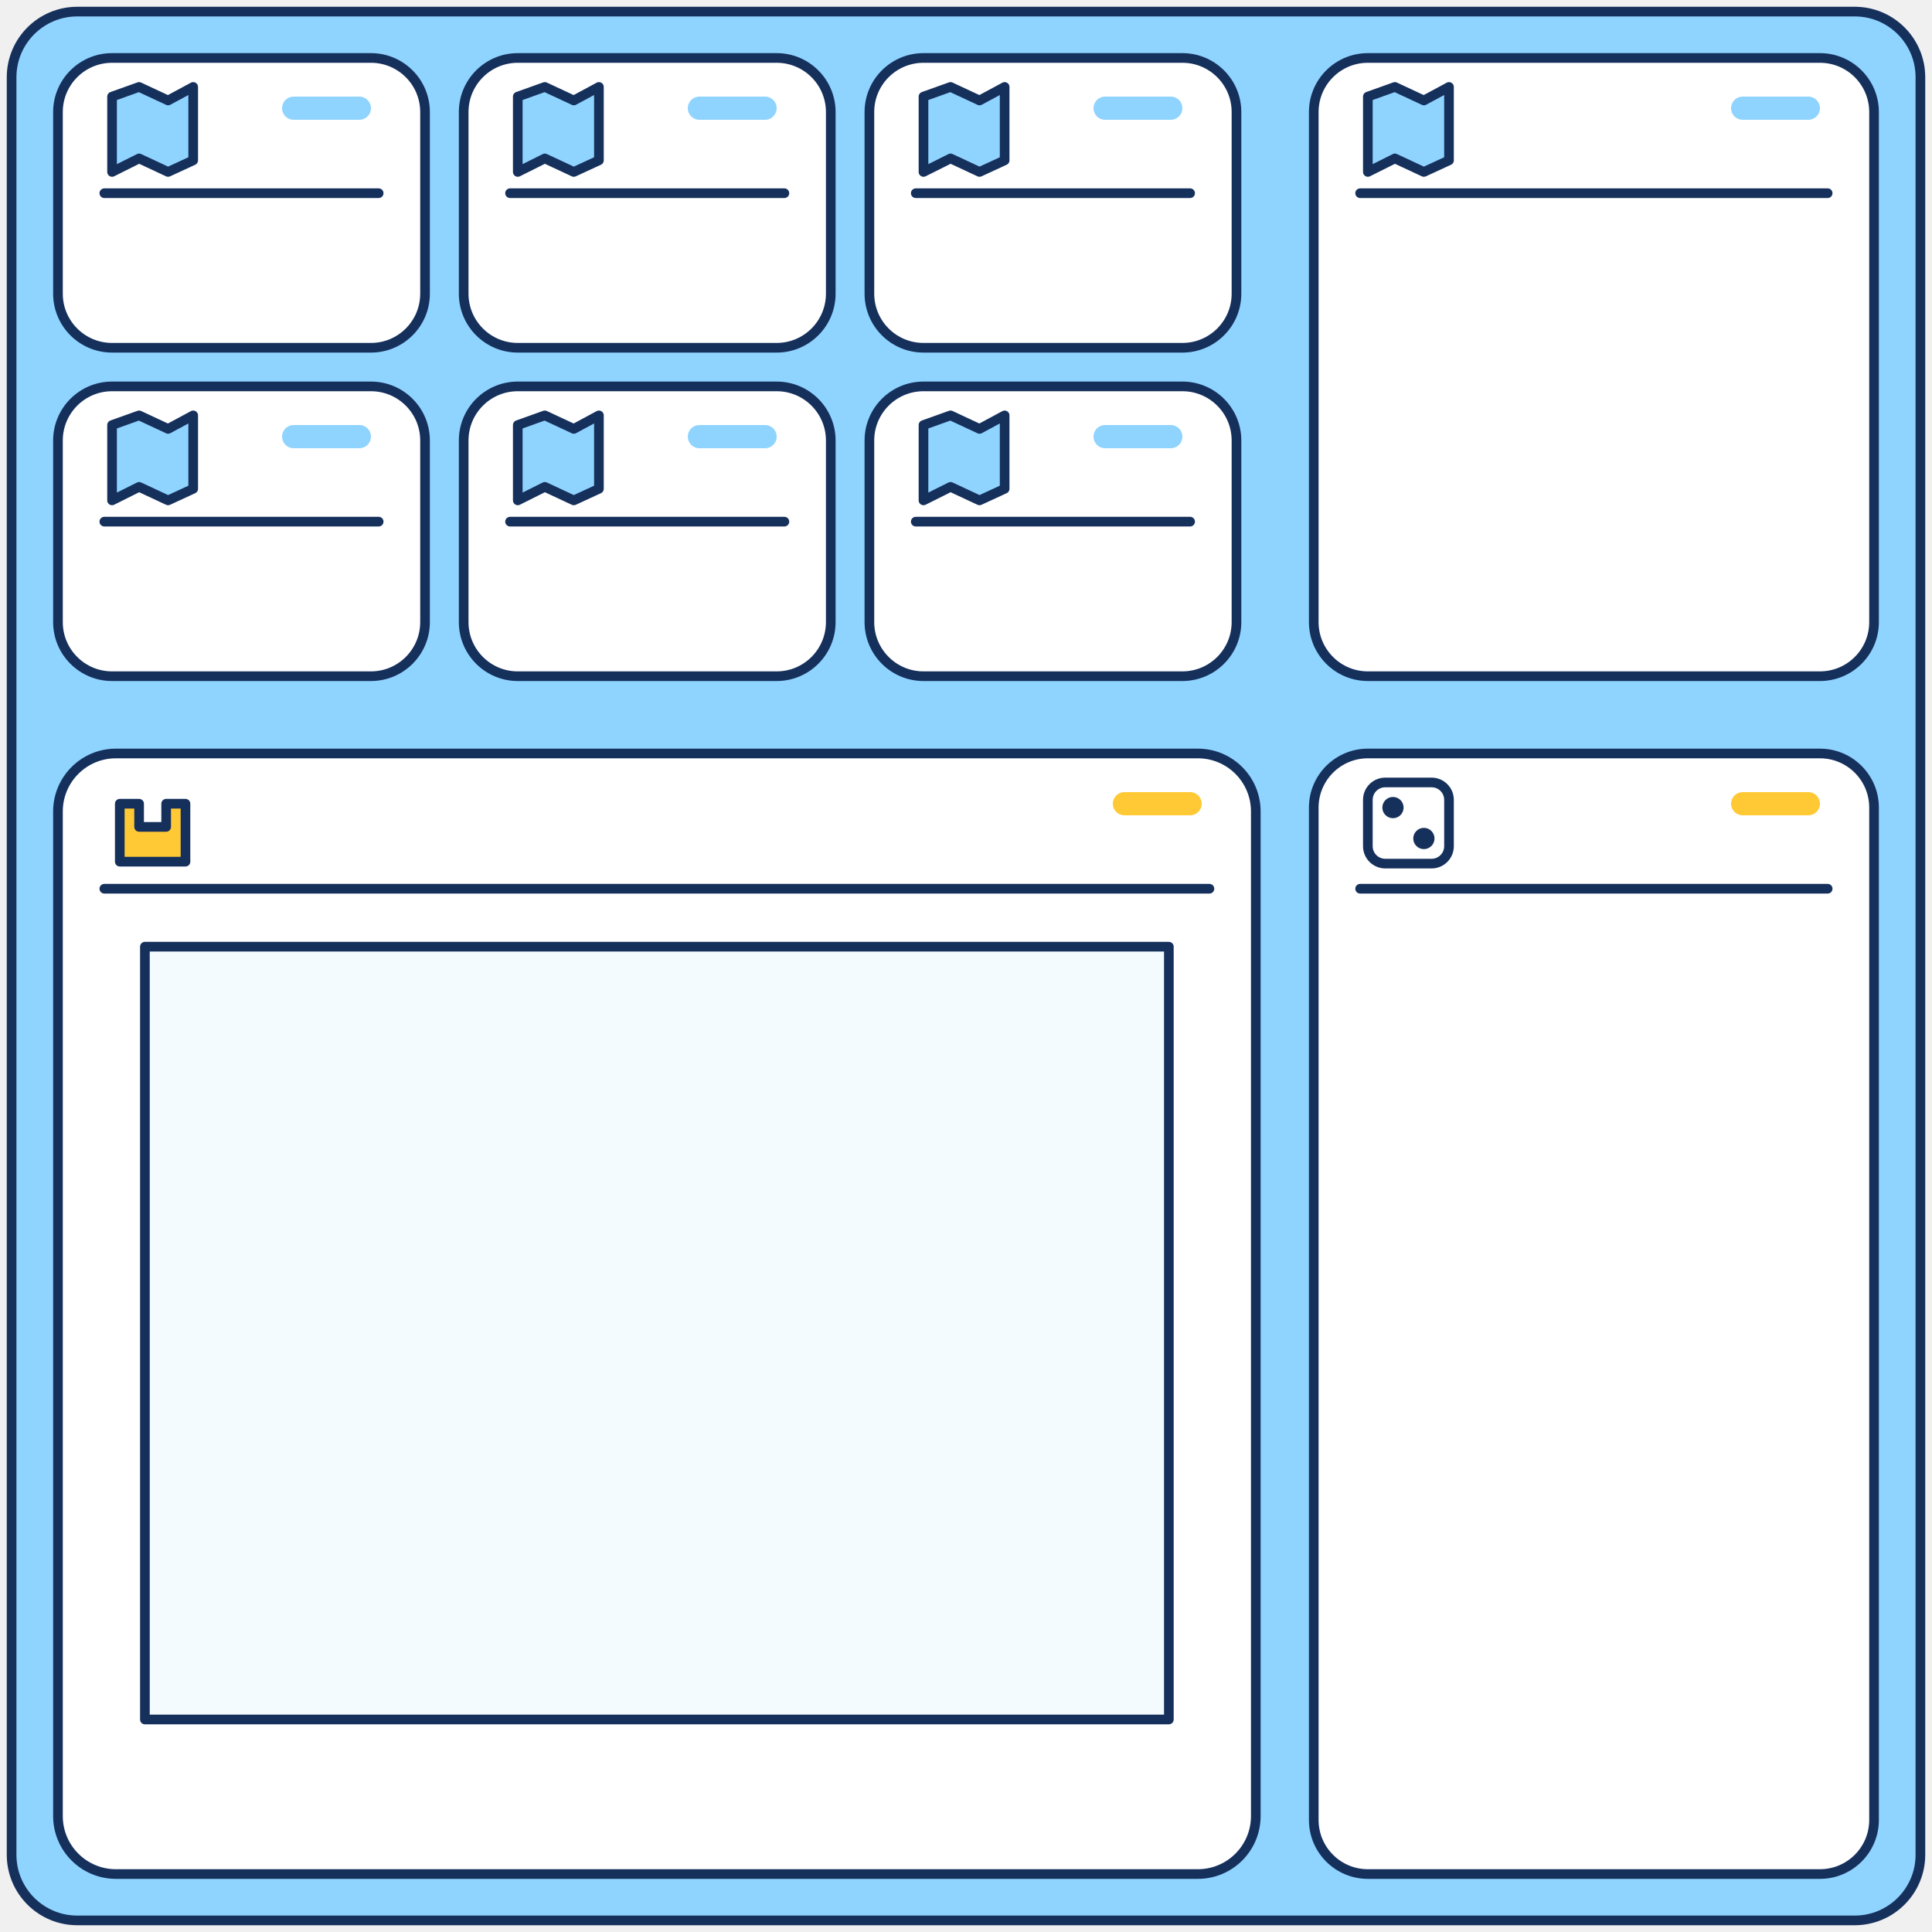
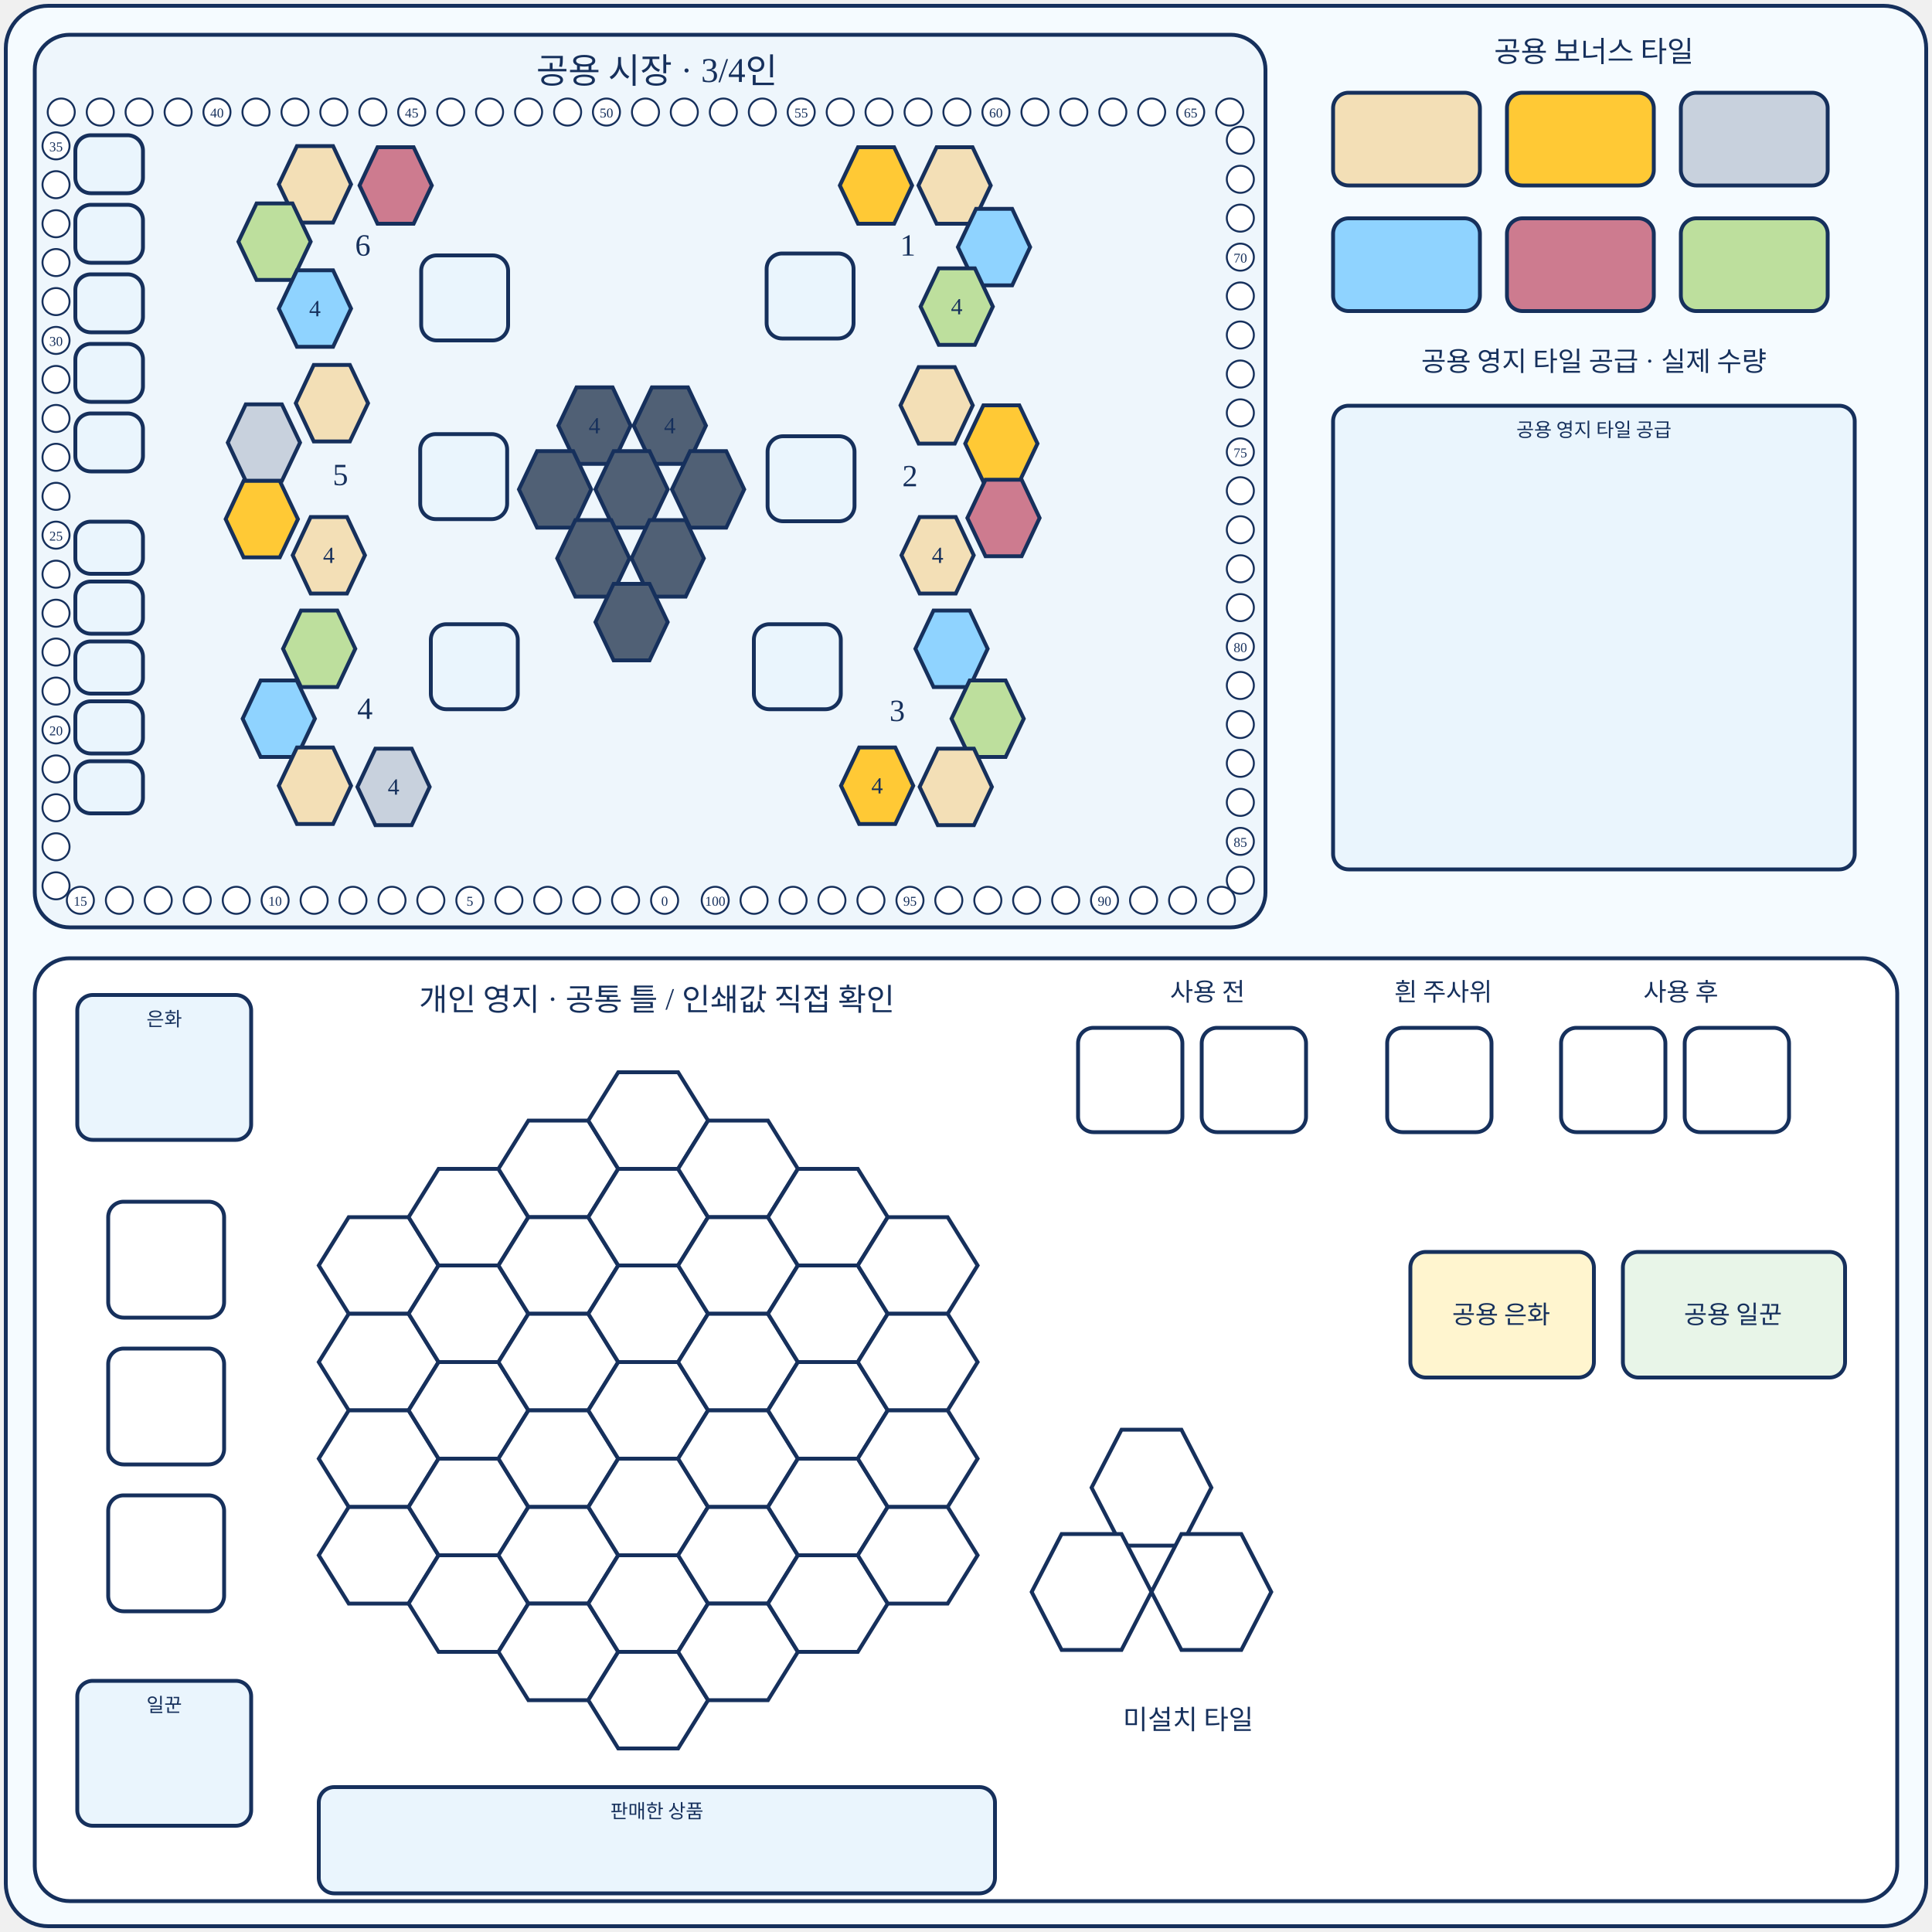
- <svg xmlns="http://www.w3.org/2000/svg" viewBox="0 0 1000 1000" fill="none" stroke="#16305c" stroke-width="5" stroke-linecap="round" stroke-linejoin="round">
-   <rect x="6" y="6" width="988" height="988" rx="34" fill="#8fd3ff" />
-   <g id="area-depot-1" aria-label="공용 저장소 1">
-     <rect x="30" y="30" width="190" height="150" rx="28" fill="#ffffff" />
-     <path d="M54 100H196" fill="none" />
-     <path d="M58 50l14-5 15 7 13-7v38l-13 6-15-7-14 7z" fill="#8fd3ff" />
-     <path d="M152 56h34" stroke="#8fd3ff" stroke-width="12" />
-   </g>
-   <g id="area-depot-2" aria-label="공용 저장소 2">
-     <rect x="240" y="30" width="190" height="150" rx="28" fill="#ffffff" />
-     <path d="M264 100H406" fill="none" />
-     <path d="M268 50l14-5 15 7 13-7v38l-13 6-15-7-14 7z" fill="#8fd3ff" />
-     <path d="M362 56h34" stroke="#8fd3ff" stroke-width="12" />
-   </g>
-   <g id="area-depot-3" aria-label="공용 저장소 3">
-     <rect x="450" y="30" width="190" height="150" rx="28" fill="#ffffff" />
-     <path d="M474 100H616" fill="none" />
-     <path d="M478 50l14-5 15 7 13-7v38l-13 6-15-7-14 7z" fill="#8fd3ff" />
-     <path d="M572 56h34" stroke="#8fd3ff" stroke-width="12" />
-   </g>
-   <g id="area-depot-4" aria-label="공용 저장소 4">
-     <rect x="30" y="200" width="190" height="150" rx="28" fill="#ffffff" />
-     <path d="M54 270H196" fill="none" />
-     <path d="M58 220l14-5 15 7 13-7v38l-13 6-15-7-14 7z" fill="#8fd3ff" />
-     <path d="M152 226h34" stroke="#8fd3ff" stroke-width="12" />
-   </g>
-   <g id="area-depot-5" aria-label="공용 저장소 5">
-     <rect x="240" y="200" width="190" height="150" rx="28" fill="#ffffff" />
-     <path d="M264 270H406" fill="none" />
-     <path d="M268 220l14-5 15 7 13-7v38l-13 6-15-7-14 7z" fill="#8fd3ff" />
-     <path d="M362 226h34" stroke="#8fd3ff" stroke-width="12" />
-   </g>
-   <g id="area-depot-6" aria-label="공용 저장소 6">
-     <rect x="450" y="200" width="190" height="150" rx="28" fill="#ffffff" />
-     <path d="M474 270H616" fill="none" />
-     <path d="M478 220l14-5 15 7 13-7v38l-13 6-15-7-14 7z" fill="#8fd3ff" />
-     <path d="M572 226h34" stroke="#8fd3ff" stroke-width="12" />
-   </g>
-   <g id="area-black-depot" aria-label="중앙 검정 저장소">
-     <rect x="680" y="30" width="290" height="320" rx="28" fill="#ffffff" />
-     <path d="M704 100H946" fill="none" />
-     <path d="M708 50l14-5 15 7 13-7v38l-13 6-15-7-14 7z" fill="#8fd3ff" />
-     <path d="M902 56h34" stroke="#8fd3ff" stroke-width="12" />
-   </g>
-   <g id="area-duchy" aria-label="개인 영지 · 한 명">
-     <rect x="30" y="390" width="620" height="580" rx="30" fill="#ffffff" />
-     <path d="M75 490H605V890H75Z" fill="#f4fbff" />
-     <path d="M54 460H626" fill="none" />
-     <path d="M62 446V416h10v12h14V416h10v30z" fill="#ffc935" />
-     <path d="M582 416h34" stroke="#ffc935" stroke-width="12" />
-   </g>
-   <g id="area-player" aria-label="개인 보관·상품·주사위 · 한 명">
-     <rect x="680" y="390" width="290" height="580" rx="28" fill="#ffffff" />
-     <path d="M704 460H946" fill="none" />
-     <rect x="708" y="405" width="42" height="42" rx="9" fill="#ffffff" />
-     <circle cx="721" cy="418" r="3" fill="#16305c" />
-     <circle cx="737" cy="434" r="3" fill="#16305c" />
-     <path d="M902 416h34" stroke="#ffc935" stroke-width="12" />
-   </g>
+ <svg xmlns="http://www.w3.org/2000/svg" viewBox="0 0 1000 1000">
+   <rect x="3" y="3" width="994" height="994" rx="22" fill="#f5fbff" stroke="#16305c" stroke-width="2" />
+   <rect x="18" y="18" width="637" height="462" rx="18" fill="#eef6fc" stroke="#16305c" stroke-width="2" />
+   <text x="340" y="43" font-size="18" text-anchor="middle" fill="#16305c">공용 시장 · 3/4인</text>
+   <rect x="18" y="496" width="964" height="488" rx="18" fill="white" stroke="#16305c" stroke-width="2" />
+   <text x="340" y="523" font-size="16" text-anchor="middle" fill="#16305c">개인 영지 · 공통 틀 / 인쇄값 직접 확인</text>
+   <circle cx="344.0" cy="466.0" r="7" fill="white" stroke="#16305c" stroke-width="1" />
+   <text x="344.0" y="468.8" font-size="7" text-anchor="middle" fill="#16305c">0</text>
+   <circle cx="323.8" cy="466.0" r="7" fill="white" stroke="#16305c" stroke-width="1" />
+   <circle cx="303.7" cy="466.0" r="7" fill="white" stroke="#16305c" stroke-width="1" />
+   <circle cx="283.5" cy="466.0" r="7" fill="white" stroke="#16305c" stroke-width="1" />
+   <circle cx="263.4" cy="466.0" r="7" fill="white" stroke="#16305c" stroke-width="1" />
+   <circle cx="243.2" cy="466.0" r="7" fill="white" stroke="#16305c" stroke-width="1" />
+   <text x="243.2" y="468.8" font-size="7" text-anchor="middle" fill="#16305c">5</text>
+   <circle cx="223.0" cy="466.0" r="7" fill="white" stroke="#16305c" stroke-width="1" />
+   <circle cx="202.9" cy="466.0" r="7" fill="white" stroke="#16305c" stroke-width="1" />
+   <circle cx="182.7" cy="466.0" r="7" fill="white" stroke="#16305c" stroke-width="1" />
+   <circle cx="162.6" cy="466.0" r="7" fill="white" stroke="#16305c" stroke-width="1" />
+   <circle cx="142.4" cy="466.0" r="7" fill="white" stroke="#16305c" stroke-width="1" />
+   <text x="142.4" y="468.8" font-size="7" text-anchor="middle" fill="#16305c">10</text>
+   <circle cx="122.3" cy="466.0" r="7" fill="white" stroke="#16305c" stroke-width="1" />
+   <circle cx="102.1" cy="466.0" r="7" fill="white" stroke="#16305c" stroke-width="1" />
+   <circle cx="81.9" cy="466.0" r="7" fill="white" stroke="#16305c" stroke-width="1" />
+   <circle cx="61.8" cy="466.0" r="7" fill="white" stroke="#16305c" stroke-width="1" />
+   <circle cx="41.6" cy="466.0" r="7" fill="white" stroke="#16305c" stroke-width="1" />
+   <text x="41.6" y="468.8" font-size="7" text-anchor="middle" fill="#16305c">15</text>
+   <circle cx="29.0" cy="458.5" r="7" fill="white" stroke="#16305c" stroke-width="1" />
+   <circle cx="29.0" cy="438.3" r="7" fill="white" stroke="#16305c" stroke-width="1" />
+   <circle cx="29.0" cy="418.1" r="7" fill="white" stroke="#16305c" stroke-width="1" />
+   <circle cx="29.0" cy="398.0" r="7" fill="white" stroke="#16305c" stroke-width="1" />
+   <circle cx="29.0" cy="377.8" r="7" fill="white" stroke="#16305c" stroke-width="1" />
+   <text x="29.0" y="380.6" font-size="7" text-anchor="middle" fill="#16305c">20</text>
+   <circle cx="29.0" cy="357.7" r="7" fill="white" stroke="#16305c" stroke-width="1" />
+   <circle cx="29.0" cy="337.5" r="7" fill="white" stroke="#16305c" stroke-width="1" />
+   <circle cx="29.0" cy="317.4" r="7" fill="white" stroke="#16305c" stroke-width="1" />
+   <circle cx="29.0" cy="297.2" r="7" fill="white" stroke="#16305c" stroke-width="1" />
+   <circle cx="29.0" cy="277.0" r="7" fill="white" stroke="#16305c" stroke-width="1" />
+   <text x="29.0" y="279.8" font-size="7" text-anchor="middle" fill="#16305c">25</text>
+   <circle cx="29.0" cy="256.9" r="7" fill="white" stroke="#16305c" stroke-width="1" />
+   <circle cx="29.0" cy="236.7" r="7" fill="white" stroke="#16305c" stroke-width="1" />
+   <circle cx="29.0" cy="216.6" r="7" fill="white" stroke="#16305c" stroke-width="1" />
+   <circle cx="29.0" cy="196.4" r="7" fill="white" stroke="#16305c" stroke-width="1" />
+   <circle cx="29.0" cy="176.2" r="7" fill="white" stroke="#16305c" stroke-width="1" />
+   <text x="29.0" y="179.0" font-size="7" text-anchor="middle" fill="#16305c">30</text>
+   <circle cx="29.0" cy="156.1" r="7" fill="white" stroke="#16305c" stroke-width="1" />
+   <circle cx="29.0" cy="135.9" r="7" fill="white" stroke="#16305c" stroke-width="1" />
+   <circle cx="29.0" cy="115.8" r="7" fill="white" stroke="#16305c" stroke-width="1" />
+   <circle cx="29.0" cy="95.6" r="7" fill="white" stroke="#16305c" stroke-width="1" />
+   <circle cx="29.0" cy="75.5" r="7" fill="white" stroke="#16305c" stroke-width="1" />
+   <text x="29.0" y="78.3" font-size="7" text-anchor="middle" fill="#16305c">35</text>
+   <circle cx="31.7" cy="58.0" r="7" fill="white" stroke="#16305c" stroke-width="1" />
+   <circle cx="51.9" cy="58.0" r="7" fill="white" stroke="#16305c" stroke-width="1" />
+   <circle cx="72.0" cy="58.0" r="7" fill="white" stroke="#16305c" stroke-width="1" />
+   <circle cx="92.2" cy="58.0" r="7" fill="white" stroke="#16305c" stroke-width="1" />
+   <circle cx="112.3" cy="58.0" r="7" fill="white" stroke="#16305c" stroke-width="1" />
+   <text x="112.3" y="60.8" font-size="7" text-anchor="middle" fill="#16305c">40</text>
+   <circle cx="132.5" cy="58.0" r="7" fill="white" stroke="#16305c" stroke-width="1" />
+   <circle cx="152.7" cy="58.0" r="7" fill="white" stroke="#16305c" stroke-width="1" />
+   <circle cx="172.8" cy="58.0" r="7" fill="white" stroke="#16305c" stroke-width="1" />
+   <circle cx="193.0" cy="58.0" r="7" fill="white" stroke="#16305c" stroke-width="1" />
+   <circle cx="213.1" cy="58.0" r="7" fill="white" stroke="#16305c" stroke-width="1" />
+   <text x="213.1" y="60.8" font-size="7" text-anchor="middle" fill="#16305c">45</text>
+   <circle cx="233.3" cy="58.0" r="7" fill="white" stroke="#16305c" stroke-width="1" />
+   <circle cx="253.4" cy="58.0" r="7" fill="white" stroke="#16305c" stroke-width="1" />
+   <circle cx="273.6" cy="58.0" r="7" fill="white" stroke="#16305c" stroke-width="1" />
+   <circle cx="293.8" cy="58.0" r="7" fill="white" stroke="#16305c" stroke-width="1" />
+   <circle cx="313.9" cy="58.0" r="7" fill="white" stroke="#16305c" stroke-width="1" />
+   <text x="313.9" y="60.8" font-size="7" text-anchor="middle" fill="#16305c">50</text>
+   <circle cx="334.1" cy="58.0" r="7" fill="white" stroke="#16305c" stroke-width="1" />
+   <circle cx="354.2" cy="58.0" r="7" fill="white" stroke="#16305c" stroke-width="1" />
+   <circle cx="374.4" cy="58.0" r="7" fill="white" stroke="#16305c" stroke-width="1" />
+   <circle cx="394.6" cy="58.0" r="7" fill="white" stroke="#16305c" stroke-width="1" />
+   <circle cx="414.7" cy="58.0" r="7" fill="white" stroke="#16305c" stroke-width="1" />
+   <text x="414.7" y="60.8" font-size="7" text-anchor="middle" fill="#16305c">55</text>
+   <circle cx="434.9" cy="58.0" r="7" fill="white" stroke="#16305c" stroke-width="1" />
+   <circle cx="455.0" cy="58.0" r="7" fill="white" stroke="#16305c" stroke-width="1" />
+   <circle cx="475.2" cy="58.0" r="7" fill="white" stroke="#16305c" stroke-width="1" />
+   <circle cx="495.3" cy="58.0" r="7" fill="white" stroke="#16305c" stroke-width="1" />
+   <circle cx="515.5" cy="58.0" r="7" fill="white" stroke="#16305c" stroke-width="1" />
+   <text x="515.5" y="60.8" font-size="7" text-anchor="middle" fill="#16305c">60</text>
+   <circle cx="535.7" cy="58.0" r="7" fill="white" stroke="#16305c" stroke-width="1" />
+   <circle cx="555.8" cy="58.0" r="7" fill="white" stroke="#16305c" stroke-width="1" />
+   <circle cx="576.0" cy="58.0" r="7" fill="white" stroke="#16305c" stroke-width="1" />
+   <circle cx="596.1" cy="58.0" r="7" fill="white" stroke="#16305c" stroke-width="1" />
+   <circle cx="616.3" cy="58.0" r="7" fill="white" stroke="#16305c" stroke-width="1" />
+   <text x="616.3" y="60.8" font-size="7" text-anchor="middle" fill="#16305c">65</text>
+   <circle cx="636.5" cy="58.0" r="7" fill="white" stroke="#16305c" stroke-width="1" />
+   <circle cx="642.0" cy="72.6" r="7" fill="white" stroke="#16305c" stroke-width="1" />
+   <circle cx="642.0" cy="92.8" r="7" fill="white" stroke="#16305c" stroke-width="1" />
+   <circle cx="642.0" cy="112.9" r="7" fill="white" stroke="#16305c" stroke-width="1" />
+   <circle cx="642.0" cy="133.1" r="7" fill="white" stroke="#16305c" stroke-width="1" />
+   <text x="642.0" y="135.9" font-size="7" text-anchor="middle" fill="#16305c">70</text>
+   <circle cx="642.0" cy="153.2" r="7" fill="white" stroke="#16305c" stroke-width="1" />
+   <circle cx="642.0" cy="173.4" r="7" fill="white" stroke="#16305c" stroke-width="1" />
+   <circle cx="642.0" cy="193.6" r="7" fill="white" stroke="#16305c" stroke-width="1" />
+   <circle cx="642.0" cy="213.7" r="7" fill="white" stroke="#16305c" stroke-width="1" />
+   <circle cx="642.0" cy="233.9" r="7" fill="white" stroke="#16305c" stroke-width="1" />
+   <text x="642.0" y="236.7" font-size="7" text-anchor="middle" fill="#16305c">75</text>
+   <circle cx="642.0" cy="254.0" r="7" fill="white" stroke="#16305c" stroke-width="1" />
+   <circle cx="642.0" cy="274.2" r="7" fill="white" stroke="#16305c" stroke-width="1" />
+   <circle cx="642.0" cy="294.4" r="7" fill="white" stroke="#16305c" stroke-width="1" />
+   <circle cx="642.0" cy="314.5" r="7" fill="white" stroke="#16305c" stroke-width="1" />
+   <circle cx="642.0" cy="334.7" r="7" fill="white" stroke="#16305c" stroke-width="1" />
+   <text x="642.0" y="337.5" font-size="7" text-anchor="middle" fill="#16305c">80</text>
+   <circle cx="642.0" cy="354.8" r="7" fill="white" stroke="#16305c" stroke-width="1" />
+   <circle cx="642.0" cy="375.0" r="7" fill="white" stroke="#16305c" stroke-width="1" />
+   <circle cx="642.0" cy="395.1" r="7" fill="white" stroke="#16305c" stroke-width="1" />
+   <circle cx="642.0" cy="415.3" r="7" fill="white" stroke="#16305c" stroke-width="1" />
+   <circle cx="642.0" cy="435.5" r="7" fill="white" stroke="#16305c" stroke-width="1" />
+   <text x="642.0" y="438.3" font-size="7" text-anchor="middle" fill="#16305c">85</text>
+   <circle cx="642.0" cy="455.6" r="7" fill="white" stroke="#16305c" stroke-width="1" />
+   <circle cx="632.2" cy="466.0" r="7" fill="white" stroke="#16305c" stroke-width="1" />
+   <circle cx="612.1" cy="466.0" r="7" fill="white" stroke="#16305c" stroke-width="1" />
+   <circle cx="591.9" cy="466.0" r="7" fill="white" stroke="#16305c" stroke-width="1" />
+   <circle cx="571.7" cy="466.0" r="7" fill="white" stroke="#16305c" stroke-width="1" />
+   <text x="571.7" y="468.8" font-size="7" text-anchor="middle" fill="#16305c">90</text>
+   <circle cx="551.6" cy="466.0" r="7" fill="white" stroke="#16305c" stroke-width="1" />
+   <circle cx="531.4" cy="466.0" r="7" fill="white" stroke="#16305c" stroke-width="1" />
+   <circle cx="511.3" cy="466.0" r="7" fill="white" stroke="#16305c" stroke-width="1" />
+   <circle cx="491.1" cy="466.0" r="7" fill="white" stroke="#16305c" stroke-width="1" />
+   <circle cx="471.0" cy="466.0" r="7" fill="white" stroke="#16305c" stroke-width="1" />
+   <text x="471.0" y="468.8" font-size="7" text-anchor="middle" fill="#16305c">95</text>
+   <circle cx="450.8" cy="466.0" r="7" fill="white" stroke="#16305c" stroke-width="1" />
+   <circle cx="430.6" cy="466.0" r="7" fill="white" stroke="#16305c" stroke-width="1" />
+   <circle cx="410.5" cy="466.0" r="7" fill="white" stroke="#16305c" stroke-width="1" />
+   <circle cx="390.3" cy="466.0" r="7" fill="white" stroke="#16305c" stroke-width="1" />
+   <circle cx="370.2" cy="466.0" r="7" fill="white" stroke="#16305c" stroke-width="1" />
+   <text x="370.2" y="468.8" font-size="7" text-anchor="middle" fill="#16305c">100</text>
+   <g id="area-depot-1">
+     <rect id="slot-depot-1-hex-1" x="434.7" y="76.2" width="37.4" height="39.6" fill="none" stroke="none" />
+     <polygon points="444.1,76.2 462.8,76.2 472.1,96.0 462.8,115.8 444.1,115.8 434.7,96.0" fill="#ffc935" stroke="#16305c" stroke-width="2" />
+     <rect id="slot-depot-1-hex-2" x="475.4" y="76.2" width="37.4" height="39.6" fill="none" stroke="none" />
+     <polygon points="484.8,76.2 503.4,76.2 512.8,96.0 503.4,115.8 484.8,115.8 475.4,96.0" fill="#f3dfb6" stroke="#16305c" stroke-width="2" />
+     <rect id="slot-depot-1-hex-3" x="495.8" y="108.1" width="37.4" height="39.6" fill="none" stroke="none" />
+     <polygon points="505.2,108.1 523.9,108.1 533.2,127.9 523.9,147.7 505.2,147.7 495.8,127.9" fill="#8fd3ff" stroke="#16305c" stroke-width="2" />
+     <rect id="slot-depot-1-hex-4" x="476.5" y="138.9" width="37.4" height="39.6" fill="none" stroke="none" />
+     <polygon points="485.9,138.9 504.6,138.9 513.9,158.7 504.6,178.5 485.9,178.5 476.5,158.7" fill="#bddf9d" stroke="#16305c" stroke-width="2" />
+     <text x="495.2" y="162.7" font-size="12" text-anchor="middle" fill="#16305c">4</text>
+     <text x="469.9" y="132.3" font-size="16" text-anchor="middle" fill="#16305c">1</text>
+   </g>
+   <g id="area-depot-1-goods">
+     <rect x="396.8" y="131.2" width="45" height="44" rx="8" fill="#eaf5fd" stroke="#16305c" stroke-width="2" />
+     <text x="419.3" y="147.2" font-size="10" text-anchor="middle" fill="#16305c" />
+   </g>
+   <g id="area-depot-2">
+     <rect id="slot-depot-2-hex-1" x="466.1" y="190.0" width="37.4" height="39.6" fill="none" stroke="none" />
+     <polygon points="475.5,190.0 494.2,190.0 503.5,209.8 494.2,229.6 475.5,229.6 466.1,209.8" fill="#f3dfb6" stroke="#16305c" stroke-width="2" />
+     <rect id="slot-depot-2-hex-2" x="499.6" y="209.8" width="37.4" height="39.6" fill="none" stroke="none" />
+     <polygon points="509.0,209.8 527.6,209.8 537.0,229.6 527.6,249.4 509.0,249.4 499.6,229.6" fill="#ffc935" stroke="#16305c" stroke-width="2" />
+     <rect id="slot-depot-2-hex-3" x="500.7" y="248.3" width="37.4" height="39.6" fill="none" stroke="none" />
+     <polygon points="510.1,248.3 528.8,248.3 538.1,268.1 528.8,287.9 510.1,287.9 500.7,268.1" fill="#cd7b8f" stroke="#16305c" stroke-width="2" />
+     <rect id="slot-depot-2-hex-4" x="466.6" y="267.6" width="37.4" height="39.6" fill="none" stroke="none" />
+     <polygon points="476.0,267.6 494.7,267.6 504.0,287.4 494.7,307.2 476.0,307.2 466.6,287.4" fill="#f3dfb6" stroke="#16305c" stroke-width="2" />
+     <text x="485.3" y="291.4" font-size="12" text-anchor="middle" fill="#16305c">4</text>
+     <text x="471.0" y="251.7" font-size="16" text-anchor="middle" fill="#16305c">2</text>
+   </g>
+   <g id="area-depot-2-goods">
+     <rect x="397.3" y="225.8" width="45" height="44" rx="8" fill="#eaf5fd" stroke="#16305c" stroke-width="2" />
+     <text x="419.8" y="241.8" font-size="10" text-anchor="middle" fill="#16305c" />
+   </g>
+   <g id="area-depot-3">
+     <rect id="slot-depot-3-hex-1" x="473.8" y="316.0" width="37.4" height="39.6" fill="none" stroke="none" />
+     <polygon points="483.2,316.0 501.9,316.0 511.2,335.8 501.9,355.6 483.2,355.6 473.8,335.8" fill="#8fd3ff" stroke="#16305c" stroke-width="2" />
+     <rect id="slot-depot-3-hex-2" x="492.5" y="352.2" width="37.4" height="39.6" fill="none" stroke="none" />
+     <polygon points="501.9,352.2 520.5,352.2 529.9,372.0 520.5,391.8 501.9,391.8 492.5,372.0" fill="#bddf9d" stroke="#16305c" stroke-width="2" />
+     <rect id="slot-depot-3-hex-3" x="476.0" y="387.5" width="37.4" height="39.6" fill="none" stroke="none" />
+     <polygon points="485.4,387.5 504.1,387.5 513.4,407.3 504.1,427.1 485.4,427.1 476.0,407.3" fill="#f3dfb6" stroke="#16305c" stroke-width="2" />
+     <rect id="slot-depot-3-hex-4" x="435.3" y="386.9" width="37.4" height="39.6" fill="none" stroke="none" />
+     <polygon points="444.7,386.9 463.4,386.9 472.7,406.7 463.4,426.5 444.7,426.5 435.3,406.7" fill="#ffc935" stroke="#16305c" stroke-width="2" />
+     <text x="454.0" y="410.7" font-size="12" text-anchor="middle" fill="#16305c">4</text>
+     <text x="464.4" y="373.2" font-size="16" text-anchor="middle" fill="#16305c">3</text>
+   </g>
+   <g id="area-depot-3-goods">
+     <rect x="390.2" y="323.1" width="45" height="44" rx="8" fill="#eaf5fd" stroke="#16305c" stroke-width="2" />
+     <text x="412.7" y="339.1" font-size="10" text-anchor="middle" fill="#16305c" />
+   </g>
+   <g id="area-depot-4">
+     <rect id="slot-depot-4-hex-1" x="146.5" y="316.0" width="37.4" height="39.6" fill="none" stroke="none" />
+     <polygon points="155.8,316.0 174.6,316.0 183.9,335.8 174.6,355.6 155.8,355.6 146.5,335.8" fill="#bddf9d" stroke="#16305c" stroke-width="2" />
+     <rect id="slot-depot-4-hex-2" x="125.6" y="352.2" width="37.4" height="39.6" fill="none" stroke="none" />
+     <polygon points="134.9,352.2 153.6,352.2 163.0,372.0 153.6,391.8 134.9,391.8 125.6,372.0" fill="#8fd3ff" stroke="#16305c" stroke-width="2" />
+     <rect id="slot-depot-4-hex-3" x="144.3" y="386.9" width="37.4" height="39.6" fill="none" stroke="none" />
+     <polygon points="153.7,386.9 172.4,386.9 181.7,406.7 172.4,426.5 153.7,426.5 144.3,406.7" fill="#f3dfb6" stroke="#16305c" stroke-width="2" />
+     <rect id="slot-depot-4-hex-4" x="185.0" y="387.5" width="37.4" height="39.6" fill="none" stroke="none" />
+     <polygon points="194.3,387.5 213.1,387.5 222.4,407.3 213.1,427.1 194.3,427.1 185.0,407.3" fill="#c8d1dd" stroke="#16305c" stroke-width="2" />
+     <text x="203.7" y="411.3" font-size="12" text-anchor="middle" fill="#16305c">4</text>
+     <text x="188.9" y="372.1" font-size="16" text-anchor="middle" fill="#16305c">4</text>
+   </g>
+   <g id="area-depot-4-goods">
+     <rect x="223.0" y="323.1" width="45" height="44" rx="8" fill="#eaf5fd" stroke="#16305c" stroke-width="2" />
+     <text x="245.5" y="339.1" font-size="10" text-anchor="middle" fill="#16305c" />
+   </g>
+   <g id="area-depot-5">
+     <rect id="slot-depot-5-hex-1" x="153.1" y="188.9" width="37.4" height="39.6" fill="none" stroke="none" />
+     <polygon points="162.4,188.9 181.1,188.9 190.5,208.7 181.1,228.5 162.4,228.5 153.1,208.7" fill="#f3dfb6" stroke="#16305c" stroke-width="2" />
+     <rect id="slot-depot-5-hex-2" x="117.9" y="209.3" width="37.4" height="39.6" fill="none" stroke="none" />
+     <polygon points="127.2,209.3 145.9,209.3 155.3,229.1 145.9,248.9 127.2,248.9 117.9,229.1" fill="#c8d1dd" stroke="#16305c" stroke-width="2" />
+     <rect id="slot-depot-5-hex-3" x="116.8" y="248.9" width="37.4" height="39.6" fill="none" stroke="none" />
+     <polygon points="126.1,248.9 144.8,248.9 154.2,268.7 144.8,288.5 126.1,288.5 116.8,268.7" fill="#ffc935" stroke="#16305c" stroke-width="2" />
+     <rect id="slot-depot-5-hex-4" x="151.5" y="267.6" width="37.4" height="39.6" fill="none" stroke="none" />
+     <polygon points="160.8,267.6 179.6,267.6 188.9,287.4 179.6,307.2 160.8,307.2 151.5,287.4" fill="#f3dfb6" stroke="#16305c" stroke-width="2" />
+     <text x="170.2" y="291.4" font-size="12" text-anchor="middle" fill="#16305c">4</text>
+     <text x="176.2" y="251.1" font-size="16" text-anchor="middle" fill="#16305c">5</text>
+   </g>
+   <g id="area-depot-5-goods">
+     <rect x="217.5" y="224.7" width="45" height="44" rx="8" fill="#eaf5fd" stroke="#16305c" stroke-width="2" />
+     <text x="240.0" y="240.7" font-size="10" text-anchor="middle" fill="#16305c" />
+   </g>
+   <g id="area-depot-6">
+     <rect id="slot-depot-6-hex-1" x="144.3" y="75.6" width="37.4" height="39.6" fill="none" stroke="none" />
+     <polygon points="153.7,75.6 172.4,75.6 181.7,95.4 172.4,115.2 153.7,115.2 144.3,95.4" fill="#f3dfb6" stroke="#16305c" stroke-width="2" />
+     <rect id="slot-depot-6-hex-2" x="186.1" y="76.2" width="37.4" height="39.6" fill="none" stroke="none" />
+     <polygon points="195.4,76.2 214.1,76.2 223.5,96.0 214.1,115.8 195.4,115.8 186.1,96.0" fill="#cd7b8f" stroke="#16305c" stroke-width="2" />
+     <rect id="slot-depot-6-hex-3" x="123.4" y="105.3" width="37.4" height="39.6" fill="none" stroke="none" />
+     <polygon points="132.8,105.3 151.4,105.3 160.8,125.1 151.4,144.9 132.8,144.9 123.4,125.1" fill="#bddf9d" stroke="#16305c" stroke-width="2" />
+     <rect id="slot-depot-6-hex-4" x="144.3" y="139.9" width="37.4" height="39.6" fill="none" stroke="none" />
+     <polygon points="153.7,139.9 172.4,139.9 181.7,159.7 172.4,179.5 153.7,179.5 144.3,159.7" fill="#8fd3ff" stroke="#16305c" stroke-width="2" />
+     <text x="163.0" y="163.7" font-size="12" text-anchor="middle" fill="#16305c">4</text>
+     <text x="187.8" y="132.3" font-size="16" text-anchor="middle" fill="#16305c">6</text>
+   </g>
+   <g id="area-depot-6-goods">
+     <rect x="218.0" y="132.2" width="45" height="44" rx="8" fill="#eaf5fd" stroke="#16305c" stroke-width="2" />
+     <text x="240.5" y="148.2" font-size="10" text-anchor="middle" fill="#16305c" />
+   </g>
+   <g id="area-black-depot">
+     <rect id="slot-black-hex-1" x="289.0" y="200.5" width="37.4" height="39.6" fill="none" stroke="none" />
+     <polygon points="298.4,200.5 317.1,200.5 326.4,220.3 317.1,240.1 298.4,240.1 289.0,220.3" fill="#506075" stroke="#16305c" stroke-width="2" />
+     <text x="307.7" y="224.3" font-size="12" text-anchor="middle" fill="#16305c">4</text>
+     <rect id="slot-black-hex-2" x="328.0" y="200.5" width="37.4" height="39.6" fill="none" stroke="none" />
+     <polygon points="337.4,200.5 356.1,200.5 365.4,220.3 356.1,240.1 337.4,240.1 328.0,220.3" fill="#506075" stroke="#16305c" stroke-width="2" />
+     <text x="346.7" y="224.3" font-size="12" text-anchor="middle" fill="#16305c">4</text>
+     <rect id="slot-black-hex-3" x="268.6" y="233.5" width="37.4" height="39.6" fill="none" stroke="none" />
+     <polygon points="278.0,233.5 296.7,233.5 306.0,253.3 296.7,273.1 278.0,273.1 268.6,253.3" fill="#506075" stroke="#16305c" stroke-width="2" />
+     <rect id="slot-black-hex-4" x="308.2" y="233.5" width="37.4" height="39.6" fill="none" stroke="none" />
+     <polygon points="317.6,233.5 336.2,233.5 345.6,253.3 336.2,273.1 317.6,273.1 308.2,253.3" fill="#506075" stroke="#16305c" stroke-width="2" />
+     <rect id="slot-black-hex-5" x="347.8" y="233.5" width="37.4" height="39.6" fill="none" stroke="none" />
+     <polygon points="357.2,233.5 375.9,233.5 385.2,253.3 375.9,273.1 357.2,273.1 347.8,253.3" fill="#506075" stroke="#16305c" stroke-width="2" />
+     <rect id="slot-black-hex-6" x="288.4" y="269.2" width="37.4" height="39.6" fill="none" stroke="none" />
+     <polygon points="297.8,269.2 316.4,269.2 325.8,289.0 316.4,308.8 297.8,308.8 288.4,289.0" fill="#506075" stroke="#16305c" stroke-width="2" />
+     <rect id="slot-black-hex-7" x="326.9" y="269.2" width="37.4" height="39.6" fill="none" stroke="none" />
+     <polygon points="336.2,269.2 354.9,269.2 364.3,289.0 354.9,308.8 336.2,308.8 326.9,289.0" fill="#506075" stroke="#16305c" stroke-width="2" />
+     <rect id="slot-black-hex-8" x="308.2" y="302.2" width="37.4" height="39.6" fill="none" stroke="none" />
+     <polygon points="317.6,302.2 336.2,302.2 345.6,322.0 336.2,341.8 317.6,341.8 308.2,322.0" fill="#506075" stroke="#16305c" stroke-width="2" />
+   </g>
+   <g id="area-phase-goods-1">
+     <rect x="39" y="214" width="35" height="30" rx="8" fill="#eaf5fd" stroke="#16305c" stroke-width="2" />
+     <text x="56.5" y="230" font-size="10" text-anchor="middle" fill="#16305c" />
+   </g>
+   <g id="area-round-goods-1">
+     <rect x="39" y="270" width="35" height="27" rx="8" fill="#eaf5fd" stroke="#16305c" stroke-width="2" />
+     <text x="56.5" y="286" font-size="10" text-anchor="middle" fill="#16305c" />
+   </g>
+   <g id="area-phase-goods-2">
+     <rect x="39" y="178" width="35" height="30" rx="8" fill="#eaf5fd" stroke="#16305c" stroke-width="2" />
+     <text x="56.5" y="194" font-size="10" text-anchor="middle" fill="#16305c" />
+   </g>
+   <g id="area-round-goods-2">
+     <rect x="39" y="301" width="35" height="27" rx="8" fill="#eaf5fd" stroke="#16305c" stroke-width="2" />
+     <text x="56.5" y="317" font-size="10" text-anchor="middle" fill="#16305c" />
+   </g>
+   <g id="area-phase-goods-3">
+     <rect x="39" y="142" width="35" height="30" rx="8" fill="#eaf5fd" stroke="#16305c" stroke-width="2" />
+     <text x="56.5" y="158" font-size="10" text-anchor="middle" fill="#16305c" />
+   </g>
+   <g id="area-round-goods-3">
+     <rect x="39" y="332" width="35" height="27" rx="8" fill="#eaf5fd" stroke="#16305c" stroke-width="2" />
+     <text x="56.5" y="348" font-size="10" text-anchor="middle" fill="#16305c" />
+   </g>
+   <g id="area-phase-goods-4">
+     <rect x="39" y="106" width="35" height="30" rx="8" fill="#eaf5fd" stroke="#16305c" stroke-width="2" />
+     <text x="56.5" y="122" font-size="10" text-anchor="middle" fill="#16305c" />
+   </g>
+   <g id="area-round-goods-4">
+     <rect x="39" y="363" width="35" height="27" rx="8" fill="#eaf5fd" stroke="#16305c" stroke-width="2" />
+     <text x="56.5" y="379" font-size="10" text-anchor="middle" fill="#16305c" />
+   </g>
+   <g id="area-phase-goods-5">
+     <rect x="39" y="70" width="35" height="30" rx="8" fill="#eaf5fd" stroke="#16305c" stroke-width="2" />
+     <text x="56.5" y="86" font-size="10" text-anchor="middle" fill="#16305c" />
+   </g>
+   <g id="area-round-goods-5">
+     <rect x="39" y="394" width="35" height="27" rx="8" fill="#eaf5fd" stroke="#16305c" stroke-width="2" />
+     <text x="56.5" y="410" font-size="10" text-anchor="middle" fill="#16305c" />
+   </g>
+   <g id="area-duchy">
+     <rect id="slot-duchy-c1-r1" x="165.0" y="630" width="62" height="50" fill="none" stroke="none" />
+     <polygon points="180.5,630 211.5,630 227.0,655.0 211.5,680 180.5,680 165.0,655.0" fill="white" stroke="#16305c" stroke-width="2" />
+     <rect id="slot-duchy-c1-r2" x="165.0" y="680" width="62" height="50" fill="none" stroke="none" />
+     <polygon points="180.5,680 211.5,680 227.0,705.0 211.5,730 180.5,730 165.0,705.0" fill="white" stroke="#16305c" stroke-width="2" />
+     <rect id="slot-duchy-c1-r3" x="165.0" y="730" width="62" height="50" fill="none" stroke="none" />
+     <polygon points="180.5,730 211.5,730 227.0,755.0 211.5,780 180.5,780 165.0,755.0" fill="white" stroke="#16305c" stroke-width="2" />
+     <rect id="slot-duchy-c1-r4" x="165.0" y="780" width="62" height="50" fill="none" stroke="none" />
+     <polygon points="180.5,780 211.5,780 227.0,805.0 211.5,830 180.5,830 165.0,805.0" fill="white" stroke="#16305c" stroke-width="2" />
+     <rect id="slot-duchy-c2-r1" x="211.5" y="605" width="62" height="50" fill="none" stroke="none" />
+     <polygon points="227.0,605 258.0,605 273.5,630.0 258.0,655 227.0,655 211.5,630.0" fill="white" stroke="#16305c" stroke-width="2" />
+     <rect id="slot-duchy-c2-r2" x="211.5" y="655" width="62" height="50" fill="none" stroke="none" />
+     <polygon points="227.0,655 258.0,655 273.5,680.0 258.0,705 227.0,705 211.5,680.0" fill="white" stroke="#16305c" stroke-width="2" />
+     <rect id="slot-duchy-c2-r3" x="211.5" y="705" width="62" height="50" fill="none" stroke="none" />
+     <polygon points="227.0,705 258.0,705 273.5,730.0 258.0,755 227.0,755 211.5,730.0" fill="white" stroke="#16305c" stroke-width="2" />
+     <rect id="slot-duchy-c2-r4" x="211.5" y="755" width="62" height="50" fill="none" stroke="none" />
+     <polygon points="227.0,755 258.0,755 273.5,780.0 258.0,805 227.0,805 211.5,780.0" fill="white" stroke="#16305c" stroke-width="2" />
+     <rect id="slot-duchy-c2-r5" x="211.5" y="805" width="62" height="50" fill="none" stroke="none" />
+     <polygon points="227.0,805 258.0,805 273.5,830.0 258.0,855 227.0,855 211.5,830.0" fill="white" stroke="#16305c" stroke-width="2" />
+     <rect id="slot-duchy-c3-r1" x="258.0" y="580" width="62" height="50" fill="none" stroke="none" />
+     <polygon points="273.5,580 304.5,580 320.0,605.0 304.5,630 273.5,630 258.0,605.0" fill="white" stroke="#16305c" stroke-width="2" />
+     <rect id="slot-duchy-c3-r2" x="258.0" y="630" width="62" height="50" fill="none" stroke="none" />
+     <polygon points="273.5,630 304.5,630 320.0,655.0 304.5,680 273.5,680 258.0,655.0" fill="white" stroke="#16305c" stroke-width="2" />
+     <rect id="slot-duchy-c3-r3" x="258.0" y="680" width="62" height="50" fill="none" stroke="none" />
+     <polygon points="273.5,680 304.5,680 320.0,705.0 304.5,730 273.5,730 258.0,705.0" fill="white" stroke="#16305c" stroke-width="2" />
+     <rect id="slot-duchy-c3-r4" x="258.0" y="730" width="62" height="50" fill="none" stroke="none" />
+     <polygon points="273.5,730 304.5,730 320.0,755.0 304.5,780 273.5,780 258.0,755.0" fill="white" stroke="#16305c" stroke-width="2" />
+     <rect id="slot-duchy-c3-r5" x="258.0" y="780" width="62" height="50" fill="none" stroke="none" />
+     <polygon points="273.5,780 304.5,780 320.0,805.0 304.5,830 273.5,830 258.0,805.0" fill="white" stroke="#16305c" stroke-width="2" />
+     <rect id="slot-duchy-c3-r6" x="258.0" y="830" width="62" height="50" fill="none" stroke="none" />
+     <polygon points="273.5,830 304.5,830 320.0,855.0 304.5,880 273.5,880 258.0,855.0" fill="white" stroke="#16305c" stroke-width="2" />
+     <rect id="slot-duchy-c4-r1" x="304.5" y="555" width="62" height="50" fill="none" stroke="none" />
+     <polygon points="320.0,555 351.0,555 366.5,580.0 351.0,605 320.0,605 304.5,580.0" fill="white" stroke="#16305c" stroke-width="2" />
+     <rect id="slot-duchy-c4-r2" x="304.5" y="605" width="62" height="50" fill="none" stroke="none" />
+     <polygon points="320.0,605 351.0,605 366.5,630.0 351.0,655 320.0,655 304.5,630.0" fill="white" stroke="#16305c" stroke-width="2" />
+     <rect id="slot-duchy-c4-r3" x="304.5" y="655" width="62" height="50" fill="none" stroke="none" />
+     <polygon points="320.0,655 351.0,655 366.5,680.0 351.0,705 320.0,705 304.5,680.0" fill="white" stroke="#16305c" stroke-width="2" />
+     <rect id="slot-duchy-c4-r4" x="304.5" y="705" width="62" height="50" fill="none" stroke="none" />
+     <polygon points="320.0,705 351.0,705 366.5,730.0 351.0,755 320.0,755 304.5,730.0" fill="white" stroke="#16305c" stroke-width="2" />
+     <rect id="slot-duchy-c4-r5" x="304.5" y="755" width="62" height="50" fill="none" stroke="none" />
+     <polygon points="320.0,755 351.0,755 366.5,780.0 351.0,805 320.0,805 304.5,780.0" fill="white" stroke="#16305c" stroke-width="2" />
+     <rect id="slot-duchy-c4-r6" x="304.5" y="805" width="62" height="50" fill="none" stroke="none" />
+     <polygon points="320.0,805 351.0,805 366.5,830.0 351.0,855 320.0,855 304.5,830.0" fill="white" stroke="#16305c" stroke-width="2" />
+     <rect id="slot-duchy-c4-r7" x="304.5" y="855" width="62" height="50" fill="none" stroke="none" />
+     <polygon points="320.0,855 351.0,855 366.5,880.0 351.0,905 320.0,905 304.5,880.0" fill="white" stroke="#16305c" stroke-width="2" />
+     <rect id="slot-duchy-c5-r1" x="351.0" y="580" width="62" height="50" fill="none" stroke="none" />
+     <polygon points="366.5,580 397.5,580 413.0,605.0 397.5,630 366.5,630 351.0,605.0" fill="white" stroke="#16305c" stroke-width="2" />
+     <rect id="slot-duchy-c5-r2" x="351.0" y="630" width="62" height="50" fill="none" stroke="none" />
+     <polygon points="366.5,630 397.5,630 413.0,655.0 397.5,680 366.5,680 351.0,655.0" fill="white" stroke="#16305c" stroke-width="2" />
+     <rect id="slot-duchy-c5-r3" x="351.0" y="680" width="62" height="50" fill="none" stroke="none" />
+     <polygon points="366.5,680 397.5,680 413.0,705.0 397.5,730 366.5,730 351.0,705.0" fill="white" stroke="#16305c" stroke-width="2" />
+     <rect id="slot-duchy-c5-r4" x="351.0" y="730" width="62" height="50" fill="none" stroke="none" />
+     <polygon points="366.5,730 397.5,730 413.0,755.0 397.5,780 366.5,780 351.0,755.0" fill="white" stroke="#16305c" stroke-width="2" />
+     <rect id="slot-duchy-c5-r5" x="351.0" y="780" width="62" height="50" fill="none" stroke="none" />
+     <polygon points="366.5,780 397.5,780 413.0,805.0 397.5,830 366.5,830 351.0,805.0" fill="white" stroke="#16305c" stroke-width="2" />
+     <rect id="slot-duchy-c5-r6" x="351.0" y="830" width="62" height="50" fill="none" stroke="none" />
+     <polygon points="366.5,830 397.5,830 413.0,855.0 397.5,880 366.5,880 351.0,855.0" fill="white" stroke="#16305c" stroke-width="2" />
+     <rect id="slot-duchy-c6-r1" x="397.5" y="605" width="62" height="50" fill="none" stroke="none" />
+     <polygon points="413.0,605 444.0,605 459.5,630.0 444.0,655 413.0,655 397.5,630.0" fill="white" stroke="#16305c" stroke-width="2" />
+     <rect id="slot-duchy-c6-r2" x="397.5" y="655" width="62" height="50" fill="none" stroke="none" />
+     <polygon points="413.0,655 444.0,655 459.5,680.0 444.0,705 413.0,705 397.5,680.0" fill="white" stroke="#16305c" stroke-width="2" />
+     <rect id="slot-duchy-c6-r3" x="397.5" y="705" width="62" height="50" fill="none" stroke="none" />
+     <polygon points="413.0,705 444.0,705 459.5,730.0 444.0,755 413.0,755 397.5,730.0" fill="white" stroke="#16305c" stroke-width="2" />
+     <rect id="slot-duchy-c6-r4" x="397.5" y="755" width="62" height="50" fill="none" stroke="none" />
+     <polygon points="413.0,755 444.0,755 459.5,780.0 444.0,805 413.0,805 397.5,780.0" fill="white" stroke="#16305c" stroke-width="2" />
+     <rect id="slot-duchy-c6-r5" x="397.5" y="805" width="62" height="50" fill="none" stroke="none" />
+     <polygon points="413.0,805 444.0,805 459.5,830.0 444.0,855 413.0,855 397.5,830.0" fill="white" stroke="#16305c" stroke-width="2" />
+     <rect id="slot-duchy-c7-r1" x="444.0" y="630" width="62" height="50" fill="none" stroke="none" />
+     <polygon points="459.5,630 490.5,630 506.0,655.0 490.5,680 459.5,680 444.0,655.0" fill="white" stroke="#16305c" stroke-width="2" />
+     <rect id="slot-duchy-c7-r2" x="444.0" y="680" width="62" height="50" fill="none" stroke="none" />
+     <polygon points="459.5,680 490.5,680 506.0,705.0 490.5,730 459.5,730 444.0,705.0" fill="white" stroke="#16305c" stroke-width="2" />
+     <rect id="slot-duchy-c7-r3" x="444.0" y="730" width="62" height="50" fill="none" stroke="none" />
+     <polygon points="459.5,730 490.5,730 506.0,755.0 490.5,780 459.5,780 444.0,755.0" fill="white" stroke="#16305c" stroke-width="2" />
+     <rect id="slot-duchy-c7-r4" x="444.0" y="780" width="62" height="50" fill="none" stroke="none" />
+     <polygon points="459.5,780 490.5,780 506.0,805.0 490.5,830 459.5,830 444.0,805.0" fill="white" stroke="#16305c" stroke-width="2" />
+   </g>
+   <g id="area-personal-goods">
+     <rect id="slot-goods-pile-1" x="56" y="622" width="60" height="60" rx="8" fill="white" stroke="#16305c" stroke-width="2" />
+     <rect id="slot-goods-pile-2" x="56" y="698" width="60" height="60" rx="8" fill="white" stroke="#16305c" stroke-width="2" />
+     <rect id="slot-goods-pile-3" x="56" y="774" width="60" height="60" rx="8" fill="white" stroke="#16305c" stroke-width="2" />
+   </g>
+   <g id="area-key-storage">
+     <rect id="slot-key-1" x="565" y="740" width="62" height="60" fill="none" stroke="none" />
+     <polygon points="580.5,740 611.5,740 627,770.0 611.5,800 580.5,800 565,770.0" fill="white" stroke="#16305c" stroke-width="2" />
+     <rect id="slot-key-2" x="534" y="794" width="62" height="60" fill="none" stroke="none" />
+     <polygon points="549.5,794 580.5,794 596,824.0 580.5,854 549.5,854 534,824.0" fill="white" stroke="#16305c" stroke-width="2" />
+     <rect id="slot-key-3" x="596" y="794" width="62" height="60" fill="none" stroke="none" />
+     <polygon points="611.5,794 642.5,794 658,824.0 642.5,854 611.5,854 596,824.0" fill="white" stroke="#16305c" stroke-width="2" />
+   </g>
+   <g id="area-rolled-dice">
+     <rect id="slot-rolled-die-1" x="558" y="532" width="54" height="54" rx="8" fill="white" stroke="#16305c" stroke-width="2" />
+     <rect id="slot-rolled-die-2" x="622" y="532" width="54" height="54" rx="8" fill="white" stroke="#16305c" stroke-width="2" />
+   </g>
+   <g id="area-white-die">
+     <rect id="slot-white-die-space" x="718" y="532" width="54" height="54" rx="8" fill="white" stroke="#16305c" stroke-width="2" />
+   </g>
+   <g id="area-used-dice">
+     <rect id="slot-used-die-1" x="808" y="532" width="54" height="54" rx="8" fill="white" stroke="#16305c" stroke-width="2" />
+     <rect id="slot-used-die-2" x="872" y="532" width="54" height="54" rx="8" fill="white" stroke="#16305c" stroke-width="2" />
+   </g>
+   <g id="area-silver">
+     <rect x="40" y="515" width="90" height="75" rx="8" fill="#eaf5fd" stroke="#16305c" stroke-width="2" />
+     <text x="85.0" y="531" font-size="10" text-anchor="middle" fill="#16305c">은화</text>
+   </g>
+   <g id="area-workers">
+     <rect x="40" y="870" width="90" height="75" rx="8" fill="#eaf5fd" stroke="#16305c" stroke-width="2" />
+     <text x="85.0" y="886" font-size="10" text-anchor="middle" fill="#16305c">일꾼</text>
+   </g>
+   <g id="area-sold-goods">
+     <rect x="165" y="925" width="350" height="55" rx="8" fill="#eaf5fd" stroke="#16305c" stroke-width="2" />
+     <text x="340.0" y="941" font-size="10" text-anchor="middle" fill="#16305c">판매한 상품</text>
+   </g>
+   <g id="area-hex-supply">
+     <rect x="690" y="210" width="270" height="240" rx="8" fill="#eaf5fd" stroke="#16305c" stroke-width="2" />
+     <text x="825.0" y="226" font-size="10" text-anchor="middle" fill="#16305c">공용 영지 타일 공급</text>
+   </g>
+   <rect id="reference-bonus-1" x="690" y="48" width="76" height="48" rx="8" fill="#f3dfb6" stroke="#16305c" stroke-width="2" />
+   <rect id="reference-bonus-2" x="780" y="48" width="76" height="48" rx="8" fill="#ffc935" stroke="#16305c" stroke-width="2" />
+   <rect id="reference-bonus-3" x="870" y="48" width="76" height="48" rx="8" fill="#c8d1dd" stroke="#16305c" stroke-width="2" />
+   <rect id="reference-bonus-4" x="690" y="113" width="76" height="48" rx="8" fill="#8fd3ff" stroke="#16305c" stroke-width="2" />
+   <rect id="reference-bonus-5" x="780" y="113" width="76" height="48" rx="8" fill="#cd7b8f" stroke="#16305c" stroke-width="2" />
+   <rect id="reference-bonus-6" x="870" y="113" width="76" height="48" rx="8" fill="#bddf9d" stroke="#16305c" stroke-width="2" />
+   <text x="825" y="32" font-size="15" text-anchor="middle" fill="#16305c">공용 보너스 타일</text>
+   <text x="825" y="192" font-size="14" text-anchor="middle" fill="#16305c">공용 영지 타일 공급 · 실제 수량</text>
+   <rect id="reference-common-silver" x="730" y="648" width="95" height="65" rx="8" fill="#fff5cf" stroke="#16305c" stroke-width="2" />
+   <text x="777" y="685" font-size="13" text-anchor="middle" fill="#16305c">공용 은화</text>
+   <rect id="reference-common-workers" x="840" y="648" width="115" height="65" rx="8" fill="#e8f5e8" stroke="#16305c" stroke-width="2" />
+   <text x="897" y="685" font-size="13" text-anchor="middle" fill="#16305c">공용 일꾼</text>
+   <text x="615" y="895" font-size="14" text-anchor="middle" fill="#16305c">미설치 타일</text>
+   <text x="625" y="518" font-size="13" text-anchor="middle" fill="#16305c">사용 전</text>
+   <text x="747" y="518" font-size="13" text-anchor="middle" fill="#16305c">흰 주사위</text>
+   <text x="870" y="518" font-size="13" text-anchor="middle" fill="#16305c">사용 후</text>
</svg>
